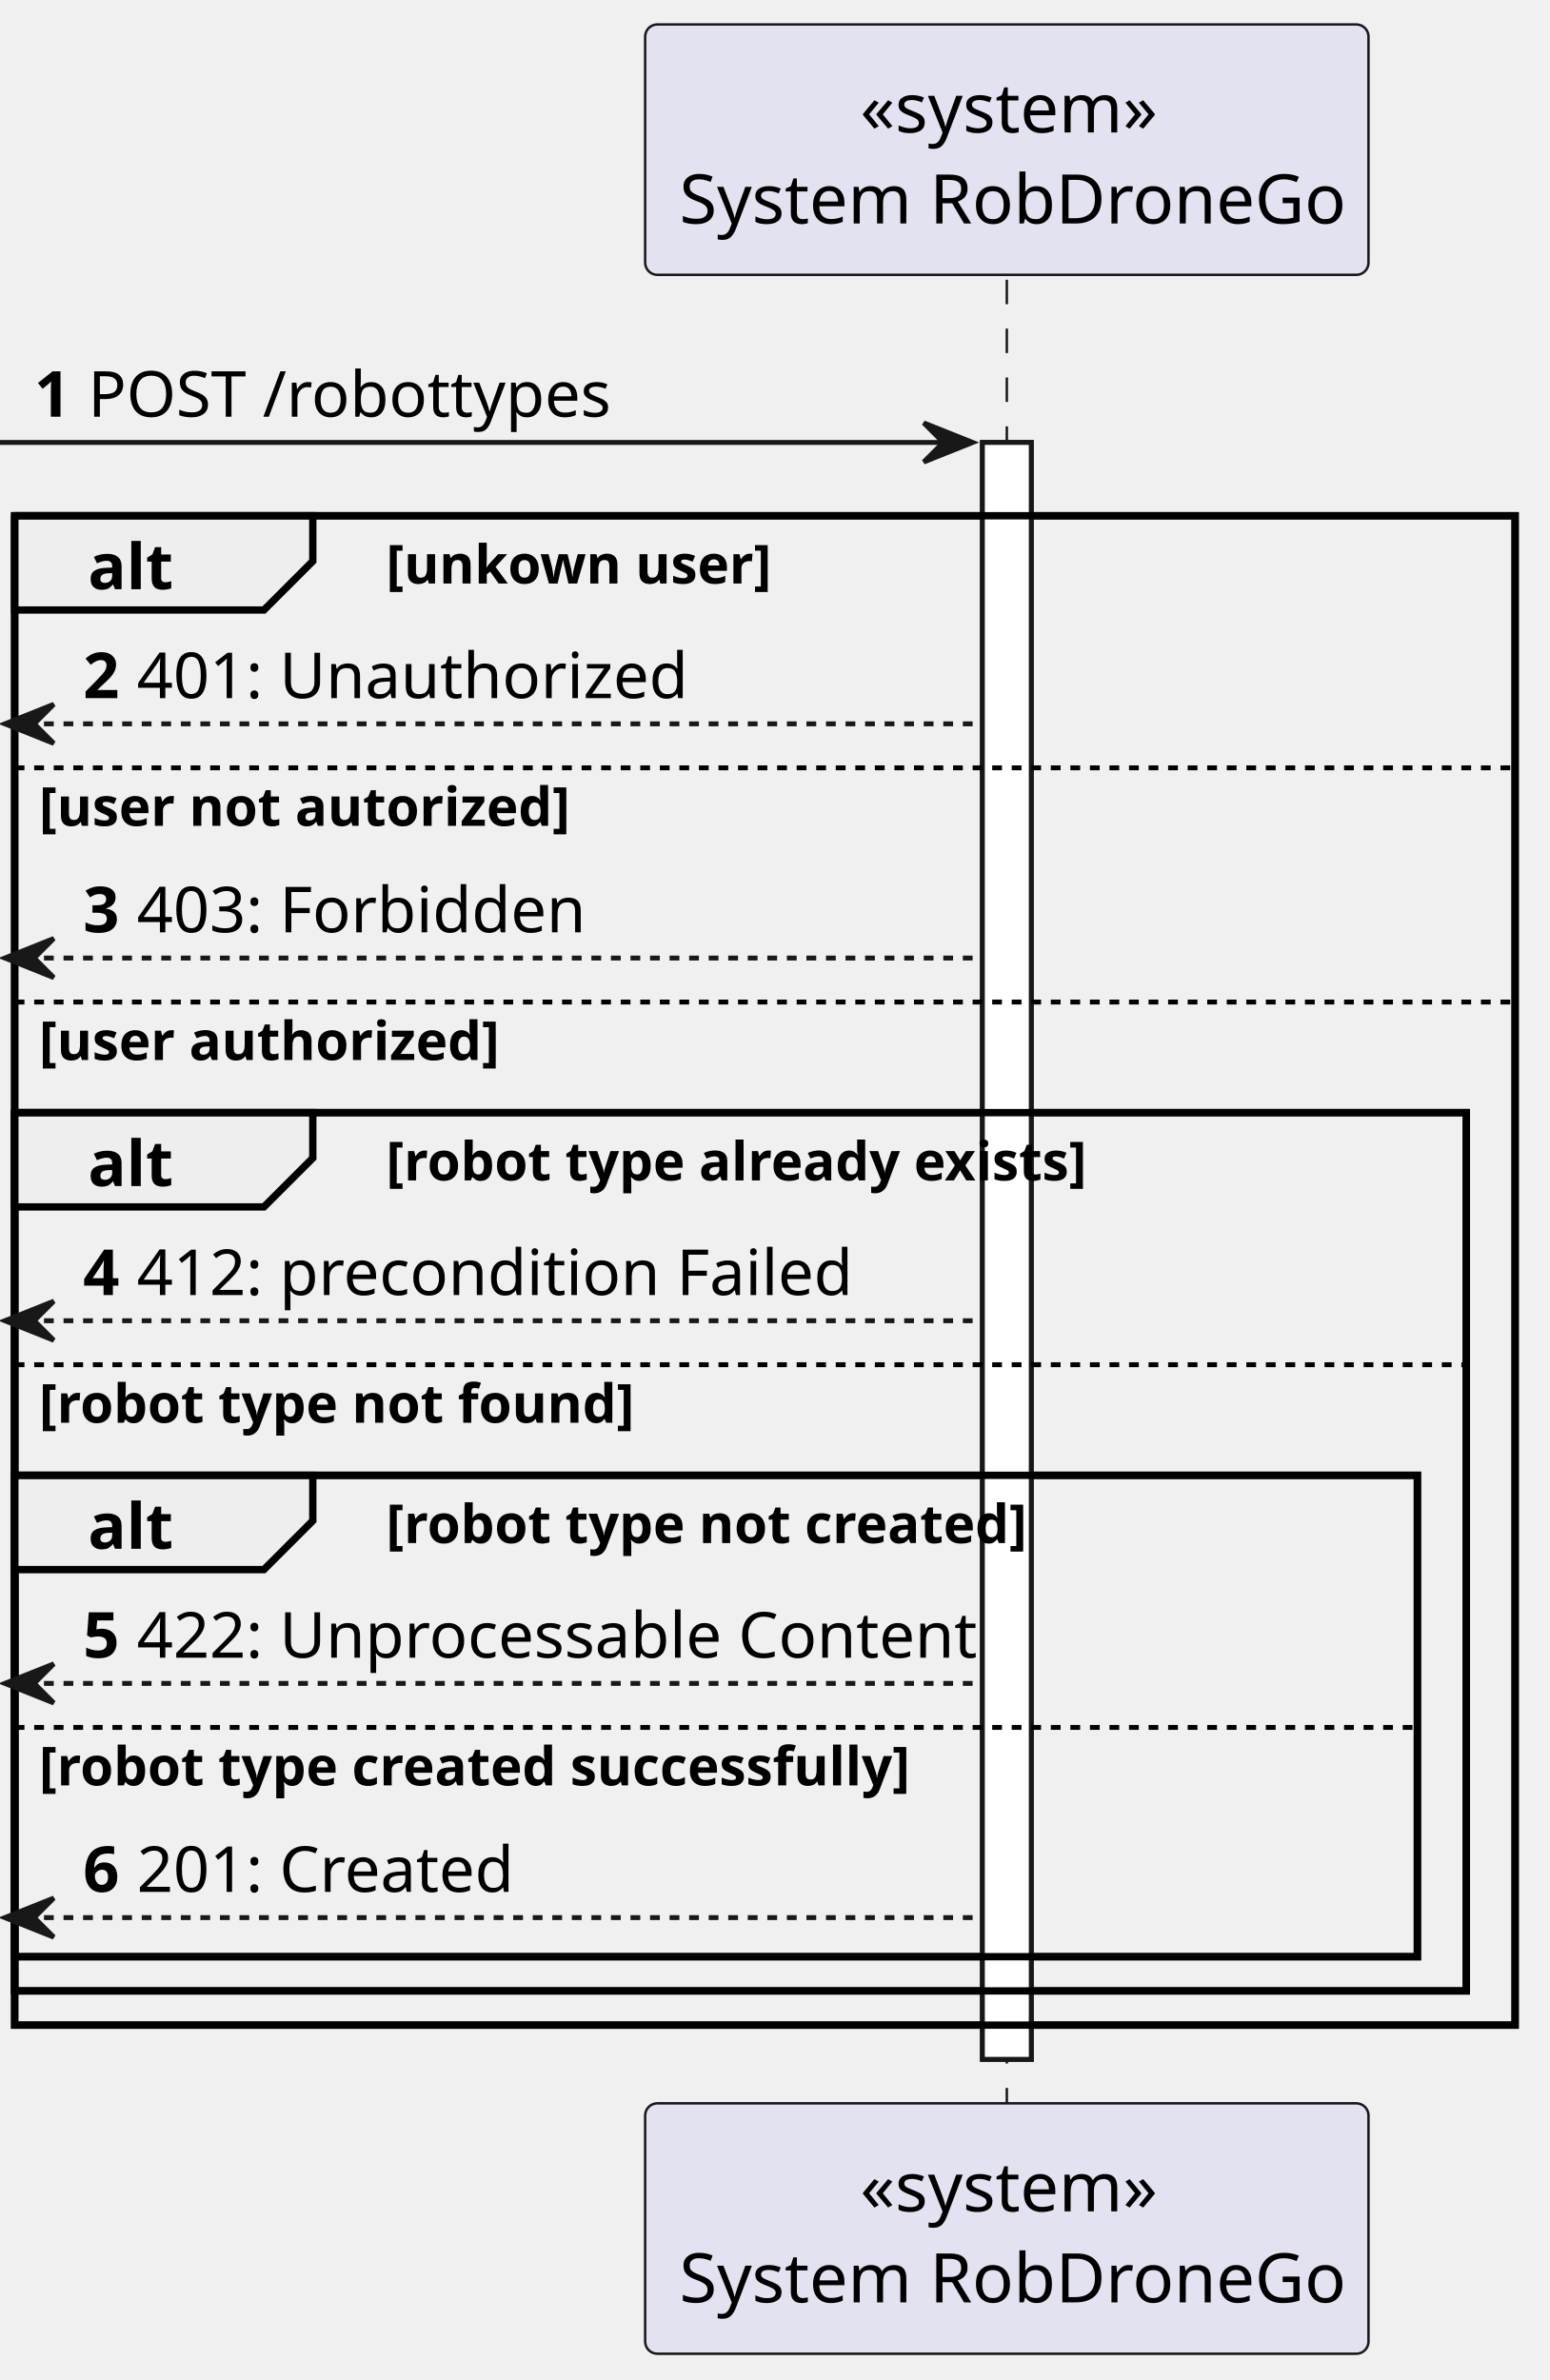
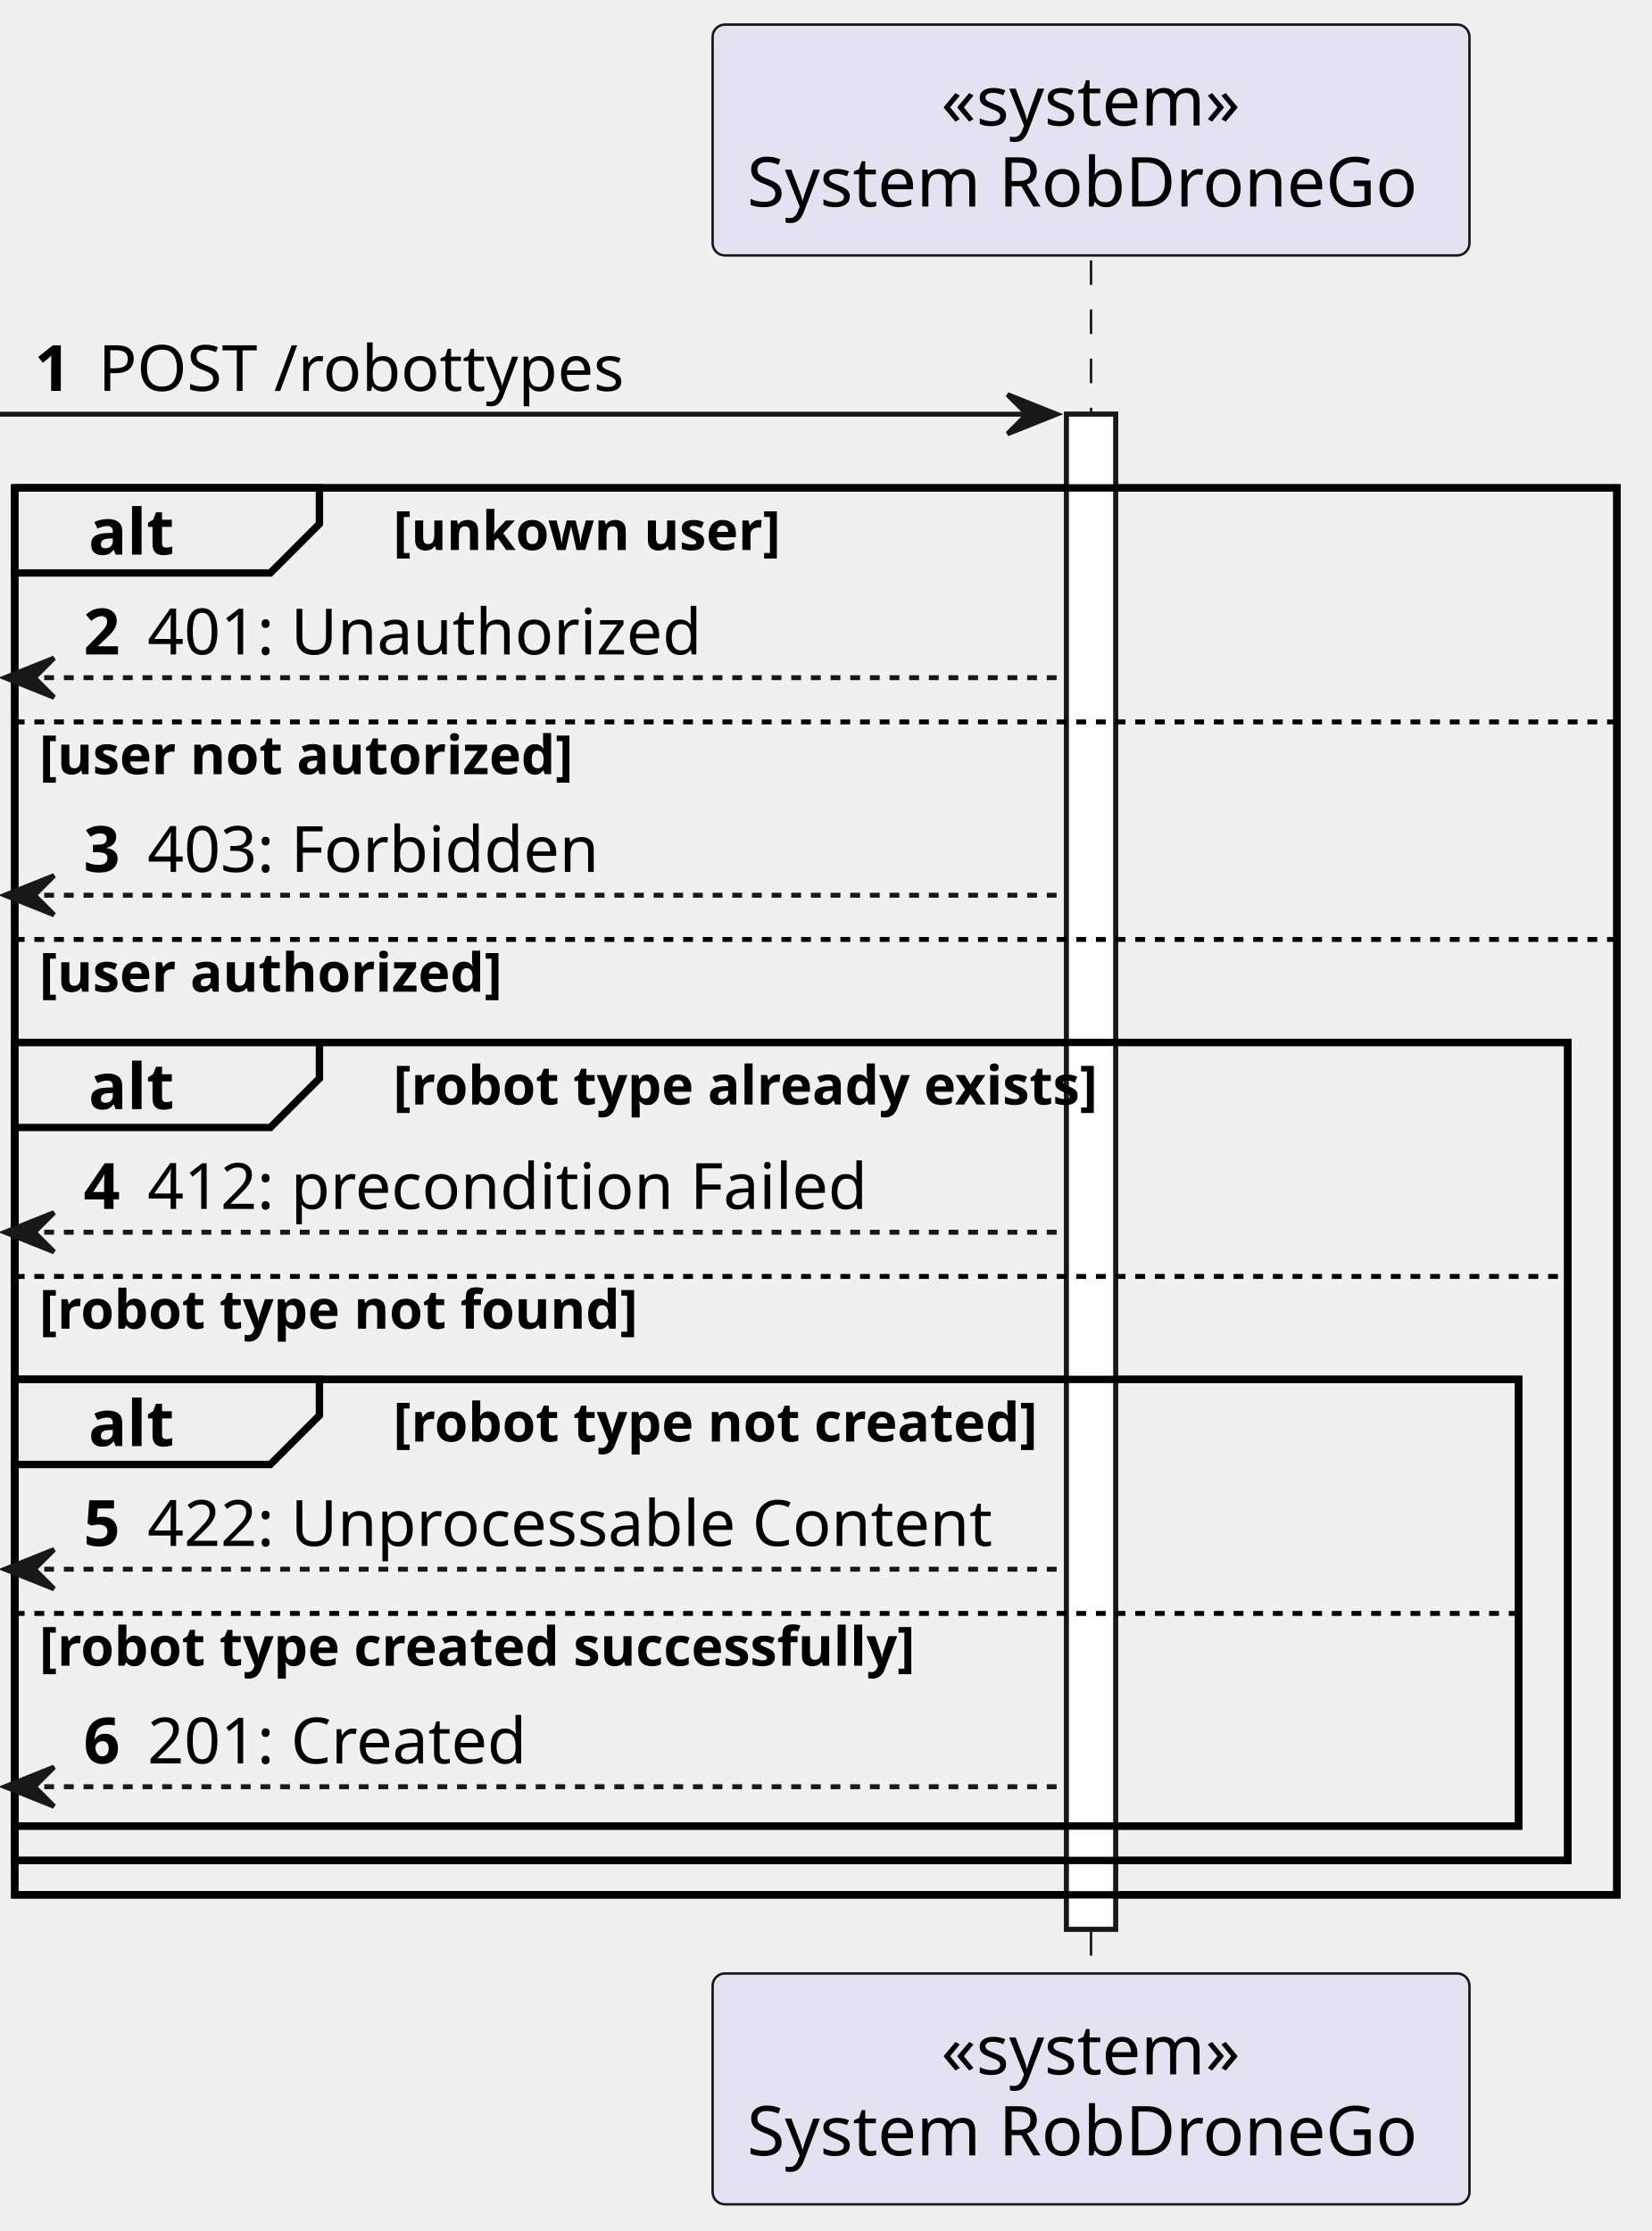
- <svg xmlns="http://www.w3.org/2000/svg" contentStyleType="text/css" height="487px" preserveAspectRatio="none" style="width:317px;height:487px;background:#FFFFFF;" version="1.1" viewBox="0 0 317 487" width="317px" zoomAndPan="magnify">
+ <svg xmlns="http://www.w3.org/2000/svg" contentStyleType="text/css" height="454px" preserveAspectRatio="none" style="width:336px;height:454px;background:#FFFFFF;" version="1.1" viewBox="0 0 336 454" width="336px" zoomAndPan="magnify">
  <defs />
  <g>
-     <rect fill="#FFFFFF" height="330.852" style="stroke:#181818;stroke-width:1.0;" width="10" x="201" y="90.533" />
-     <rect fill="none" height="308.852" style="stroke:#000000;stroke-width:1.5;" width="307" x="3" y="105.533" />
-     <rect fill="none" height="179.717" style="stroke:#000000;stroke-width:1.5;" width="297" x="3" y="227.668" />
-     <rect fill="none" height="98.504" style="stroke:#000000;stroke-width:1.5;" width="287" x="3" y="301.881" />
-     <line style="stroke:#181818;stroke-width:0.5;stroke-dasharray:5.0,5.0;" x1="206" x2="206" y1="57.242" y2="431.385" />
-     <rect fill="#E2E2F0" height="51.242" rx="2.5" ry="2.5" style="stroke:#181818;stroke-width:0.5;" width="148" x="132" y="5" />
-     <text fill="#000000" font-family="sans-serif" font-size="14" lengthAdjust="spacing" textLength="60" x="176" y="27.107">«system»</text>
-     <text fill="#000000" font-family="sans-serif" font-size="14" lengthAdjust="spacing" textLength="134" x="139" y="45.728">System RobDroneGo</text>
-     <rect fill="#E2E2F0" height="51.242" rx="2.5" ry="2.5" style="stroke:#181818;stroke-width:0.5;" width="148" x="132" y="430.385" />
-     <text fill="#000000" font-family="sans-serif" font-size="14" lengthAdjust="spacing" textLength="60" x="176" y="452.492">«system»</text>
-     <text fill="#000000" font-family="sans-serif" font-size="14" lengthAdjust="spacing" textLength="134" x="139" y="471.113">System RobDroneGo</text>
-     <rect fill="#FFFFFF" height="330.852" style="stroke:#181818;stroke-width:1.0;" width="10" x="201" y="90.533" />
-     <polygon fill="#181818" points="189,86.533,199,90.533,189,94.533,193,90.533" style="stroke:#181818;stroke-width:1.0;" />
-     <line style="stroke:#181818;stroke-width:1.0;" x1="0" x2="195" y1="90.533" y2="90.533" />
-     <text fill="#000000" font-family="sans-serif" font-size="13" font-weight="bold" lengthAdjust="spacing" textLength="7" x="7" y="85.27">1</text>
-     <text fill="#000000" font-family="sans-serif" font-size="13" lengthAdjust="spacing" textLength="104" x="18" y="85.27">POST /robottypes</text>
-     <path d="M3,105.533 L64,105.533 L64,114.824 L54,124.824 L3,124.824 L3,105.533 " fill="#EEEEEE" style="stroke:#000000;stroke-width:1.5;" />
-     <rect fill="none" height="308.852" style="stroke:#000000;stroke-width:1.5;" width="307" x="3" y="105.533" />
-     <text fill="#000000" font-family="sans-serif" font-size="13" font-weight="bold" lengthAdjust="spacing" textLength="16" x="18" y="120.561">alt</text>
-     <text fill="#000000" font-family="sans-serif" font-size="11" font-weight="bold" lengthAdjust="spacing" textLength="82" x="79" y="119.403">[unkown user]</text>
-     <polygon fill="#181818" points="11,144.115,1,148.115,11,152.115,7,148.115" style="stroke:#181818;stroke-width:1.0;" />
-     <line style="stroke:#181818;stroke-width:1.0;stroke-dasharray:2.0,2.0;" x1="5" x2="200" y1="148.115" y2="148.115" />
-     <text fill="#000000" font-family="sans-serif" font-size="13" font-weight="bold" lengthAdjust="spacing" textLength="7" x="17" y="142.852">2</text>
-     <text fill="#000000" font-family="sans-serif" font-size="13" lengthAdjust="spacing" textLength="105" x="28" y="142.852">401: Unauthorized</text>
-     <line style="stroke:#000000;stroke-width:1.0;stroke-dasharray:2.0,2.0;" x1="3" x2="310" y1="157.115" y2="157.115" />
-     <text fill="#000000" font-family="sans-serif" font-size="11" font-weight="bold" lengthAdjust="spacing" textLength="110" x="8" y="168.985">[user not autorized]</text>
-     <polygon fill="#181818" points="11,192.037,1,196.037,11,200.037,7,196.037" style="stroke:#181818;stroke-width:1.0;" />
-     <line style="stroke:#181818;stroke-width:1.0;stroke-dasharray:2.0,2.0;" x1="5" x2="200" y1="196.037" y2="196.037" />
-     <text fill="#000000" font-family="sans-serif" font-size="13" font-weight="bold" lengthAdjust="spacing" textLength="7" x="17" y="190.774">3</text>
-     <text fill="#000000" font-family="sans-serif" font-size="13" lengthAdjust="spacing" textLength="86" x="28" y="190.774">403: Forbidden</text>
-     <line style="stroke:#000000;stroke-width:1.0;stroke-dasharray:2.0,2.0;" x1="3" x2="310" y1="205.037" y2="205.037" />
-     <text fill="#000000" font-family="sans-serif" font-size="11" font-weight="bold" lengthAdjust="spacing" textLength="96" x="8" y="216.907">[user authorized]</text>
-     <path d="M3,227.668 L64,227.668 L64,236.959 L54,246.959 L3,246.959 L3,227.668 " fill="#EEEEEE" style="stroke:#000000;stroke-width:1.5;" />
-     <rect fill="none" height="179.717" style="stroke:#000000;stroke-width:1.5;" width="297" x="3" y="227.668" />
-     <text fill="#000000" font-family="sans-serif" font-size="13" font-weight="bold" lengthAdjust="spacing" textLength="16" x="18" y="242.696">alt</text>
-     <text fill="#000000" font-family="sans-serif" font-size="11" font-weight="bold" lengthAdjust="spacing" textLength="145" x="79" y="241.538">[robot type already exists]</text>
-     <polygon fill="#181818" points="11,266.25,1,270.25,11,274.25,7,270.25" style="stroke:#181818;stroke-width:1.0;" />
-     <line style="stroke:#181818;stroke-width:1.0;stroke-dasharray:2.0,2.0;" x1="5" x2="200" y1="270.25" y2="270.25" />
-     <text fill="#000000" font-family="sans-serif" font-size="13" font-weight="bold" lengthAdjust="spacing" textLength="7" x="17" y="264.987">4</text>
-     <text fill="#000000" font-family="sans-serif" font-size="13" lengthAdjust="spacing" textLength="138" x="28" y="264.987">412: precondition Failed</text>
-     <line style="stroke:#000000;stroke-width:1.0;stroke-dasharray:2.0,2.0;" x1="3" x2="300" y1="279.25" y2="279.25" />
-     <text fill="#000000" font-family="sans-serif" font-size="11" font-weight="bold" lengthAdjust="spacing" textLength="121" x="8" y="291.12">[robot type not found]</text>
-     <path d="M3,301.881 L64,301.881 L64,311.172 L54,321.172 L3,321.172 L3,301.881 " fill="#EEEEEE" style="stroke:#000000;stroke-width:1.5;" />
-     <rect fill="none" height="98.504" style="stroke:#000000;stroke-width:1.5;" width="287" x="3" y="301.881" />
-     <text fill="#000000" font-family="sans-serif" font-size="13" font-weight="bold" lengthAdjust="spacing" textLength="16" x="18" y="316.909">alt</text>
-     <text fill="#000000" font-family="sans-serif" font-size="11" font-weight="bold" lengthAdjust="spacing" textLength="131" x="79" y="315.751">[robot type not created]</text>
-     <polygon fill="#181818" points="11,340.463,1,344.463,11,348.463,7,344.463" style="stroke:#181818;stroke-width:1.0;" />
-     <line style="stroke:#181818;stroke-width:1.0;stroke-dasharray:2.0,2.0;" x1="5" x2="200" y1="344.463" y2="344.463" />
-     <text fill="#000000" font-family="sans-serif" font-size="13" font-weight="bold" lengthAdjust="spacing" textLength="7" x="17" y="339.2">5</text>
-     <text fill="#000000" font-family="sans-serif" font-size="13" lengthAdjust="spacing" textLength="164" x="28" y="339.2">422: Unprocessable Content</text>
-     <line style="stroke:#000000;stroke-width:1.0;stroke-dasharray:2.0,2.0;" x1="3" x2="290" y1="353.463" y2="353.463" />
-     <text fill="#000000" font-family="sans-serif" font-size="11" font-weight="bold" lengthAdjust="spacing" textLength="183" x="8" y="365.333">[robot type created successfully]</text>
-     <polygon fill="#181818" points="11,388.385,1,392.385,11,396.385,7,392.385" style="stroke:#181818;stroke-width:1.0;" />
-     <line style="stroke:#181818;stroke-width:1.0;stroke-dasharray:2.0,2.0;" x1="5" x2="200" y1="392.385" y2="392.385" />
-     <text fill="#000000" font-family="sans-serif" font-size="13" font-weight="bold" lengthAdjust="spacing" textLength="7" x="17" y="387.122">6</text>
-     <text fill="#000000" font-family="sans-serif" font-size="13" lengthAdjust="spacing" textLength="74" x="28" y="387.122">201: Created</text>
+     <rect fill="#FFFFFF" height="308.305" style="stroke:#181818;stroke-width:1.0;" width="10" x="217" y="84.287" />
+     <rect fill="none" height="286.305" style="stroke:#000000;stroke-width:1.5;" width="326" x="3" y="99.287" />
+     <rect fill="none" height="166.463" style="stroke:#000000;stroke-width:1.5;" width="316" x="3" y="212.129" />
+     <rect fill="none" height="90.887" style="stroke:#000000;stroke-width:1.5;" width="306" x="3" y="280.705" />
+     <line style="stroke:#181818;stroke-width:0.5;stroke-dasharray:5.0,5.0;" x1="222" x2="222" y1="52.977" y2="402.592" />
+     <rect fill="#E2E2F0" height="46.977" rx="2.5" ry="2.5" style="stroke:#181818;stroke-width:0.5;" width="154" x="145" y="5" />
+     <text fill="#000000" font-family="sans-serif" font-size="14" lengthAdjust="spacing" textLength="61" x="191.5" y="25.535">«system»</text>
+     <text fill="#000000" font-family="sans-serif" font-size="14" lengthAdjust="spacing" textLength="140" x="152" y="42.023">System RobDroneGo</text>
+     <rect fill="#E2E2F0" height="46.977" rx="2.5" ry="2.5" style="stroke:#181818;stroke-width:0.5;" width="154" x="145" y="401.592" />
+     <text fill="#000000" font-family="sans-serif" font-size="14" lengthAdjust="spacing" textLength="61" x="191.5" y="422.127">«system»</text>
+     <text fill="#000000" font-family="sans-serif" font-size="14" lengthAdjust="spacing" textLength="140" x="152" y="438.615">System RobDroneGo</text>
+     <rect fill="#FFFFFF" height="308.305" style="stroke:#181818;stroke-width:1.0;" width="10" x="217" y="84.287" />
+     <polygon fill="#181818" points="205,80.287,215,84.287,205,88.287,209,84.287" style="stroke:#181818;stroke-width:1.0;" />
+     <line style="stroke:#181818;stroke-width:1.0;" x1="0" x2="211" y1="84.287" y2="84.287" />
+     <text fill="#000000" font-family="sans-serif" font-size="13" font-weight="bold" lengthAdjust="spacing" textLength="9" x="7" y="79.545">1</text>
+     <text fill="#000000" font-family="sans-serif" font-size="13" lengthAdjust="spacing" textLength="111" x="20" y="79.545">POST /robottypes</text>
+     <path d="M3,99.287 L65,99.287 L65,106.598 L55,116.598 L3,116.598 L3,99.287 " fill="#EEEEEE" style="stroke:#000000;stroke-width:1.5;" />
+     <rect fill="none" height="286.305" style="stroke:#000000;stroke-width:1.5;" width="326" x="3" y="99.287" />
+     <text fill="#000000" font-family="sans-serif" font-size="13" font-weight="bold" lengthAdjust="spacing" textLength="17" x="18" y="112.856">alt</text>
+     <text fill="#000000" font-family="sans-serif" font-size="11" font-weight="bold" lengthAdjust="spacing" textLength="80" x="80" y="111.922">[unkown user]</text>
+     <polygon fill="#181818" points="11,133.908,1,137.908,11,141.908,7,137.908" style="stroke:#181818;stroke-width:1.0;" />
+     <line style="stroke:#181818;stroke-width:1.0;stroke-dasharray:2.0,2.0;" x1="5" x2="216" y1="137.908" y2="137.908" />
+     <text fill="#000000" font-family="sans-serif" font-size="13" font-weight="bold" lengthAdjust="spacing" textLength="9" x="17" y="133.166">2</text>
+     <text fill="#000000" font-family="sans-serif" font-size="13" lengthAdjust="spacing" textLength="116" x="30" y="133.166">401: Unauthorized</text>
+     <line style="stroke:#000000;stroke-width:1.0;stroke-dasharray:2.0,2.0;" x1="3" x2="329" y1="146.908" y2="146.908" />
+     <text fill="#000000" font-family="sans-serif" font-size="11" font-weight="bold" lengthAdjust="spacing" textLength="110" x="8" y="157.543">[user not autorized]</text>
+     <polygon fill="#181818" points="11,178.174,1,182.174,11,186.174,7,182.174" style="stroke:#181818;stroke-width:1.0;" />
+     <line style="stroke:#181818;stroke-width:1.0;stroke-dasharray:2.0,2.0;" x1="5" x2="216" y1="182.174" y2="182.174" />
+     <text fill="#000000" font-family="sans-serif" font-size="13" font-weight="bold" lengthAdjust="spacing" textLength="9" x="17" y="177.432">3</text>
+     <text fill="#000000" font-family="sans-serif" font-size="13" lengthAdjust="spacing" textLength="95" x="30" y="177.432">403: Forbidden</text>
+     <line style="stroke:#000000;stroke-width:1.0;stroke-dasharray:2.0,2.0;" x1="3" x2="329" y1="191.174" y2="191.174" />
+     <text fill="#000000" font-family="sans-serif" font-size="11" font-weight="bold" lengthAdjust="spacing" textLength="95" x="8" y="201.809">[user authorized]</text>
+     <path d="M3,212.129 L65,212.129 L65,219.44 L55,229.44 L3,229.44 L3,212.129 " fill="#EEEEEE" style="stroke:#000000;stroke-width:1.5;" />
+     <rect fill="none" height="166.463" style="stroke:#000000;stroke-width:1.5;" width="316" x="3" y="212.129" />
+     <text fill="#000000" font-family="sans-serif" font-size="13" font-weight="bold" lengthAdjust="spacing" textLength="17" x="18" y="225.697">alt</text>
+     <text fill="#000000" font-family="sans-serif" font-size="11" font-weight="bold" lengthAdjust="spacing" textLength="145" x="80" y="224.764">[robot type already exists]</text>
+     <polygon fill="#181818" points="11,246.75,1,250.75,11,254.75,7,250.75" style="stroke:#181818;stroke-width:1.0;" />
+     <line style="stroke:#181818;stroke-width:1.0;stroke-dasharray:2.0,2.0;" x1="5" x2="216" y1="250.75" y2="250.75" />
+     <text fill="#000000" font-family="sans-serif" font-size="13" font-weight="bold" lengthAdjust="spacing" textLength="9" x="17" y="246.008">4</text>
+     <text fill="#000000" font-family="sans-serif" font-size="13" lengthAdjust="spacing" textLength="153" x="30" y="246.008">412: precondition Failed</text>
+     <line style="stroke:#000000;stroke-width:1.0;stroke-dasharray:2.0,2.0;" x1="3" x2="319" y1="259.75" y2="259.75" />
+     <text fill="#000000" font-family="sans-serif" font-size="11" font-weight="bold" lengthAdjust="spacing" textLength="124" x="8" y="270.385">[robot type not found]</text>
+     <path d="M3,280.705 L65,280.705 L65,288.016 L55,298.016 L3,298.016 L3,280.705 " fill="#EEEEEE" style="stroke:#000000;stroke-width:1.5;" />
+     <rect fill="none" height="90.887" style="stroke:#000000;stroke-width:1.5;" width="306" x="3" y="280.705" />
+     <text fill="#000000" font-family="sans-serif" font-size="13" font-weight="bold" lengthAdjust="spacing" textLength="17" x="18" y="294.273">alt</text>
+     <text fill="#000000" font-family="sans-serif" font-size="11" font-weight="bold" lengthAdjust="spacing" textLength="131" x="80" y="293.34">[robot type not created]</text>
+     <polygon fill="#181818" points="11,315.326,1,319.326,11,323.326,7,319.326" style="stroke:#181818;stroke-width:1.0;" />
+     <line style="stroke:#181818;stroke-width:1.0;stroke-dasharray:2.0,2.0;" x1="5" x2="216" y1="319.326" y2="319.326" />
+     <text fill="#000000" font-family="sans-serif" font-size="13" font-weight="bold" lengthAdjust="spacing" textLength="9" x="17" y="314.584">5</text>
+     <text fill="#000000" font-family="sans-serif" font-size="13" lengthAdjust="spacing" textLength="178" x="30" y="314.584">422: Unprocessable Content</text>
+     <line style="stroke:#000000;stroke-width:1.0;stroke-dasharray:2.0,2.0;" x1="3" x2="309" y1="328.326" y2="328.326" />
+     <text fill="#000000" font-family="sans-serif" font-size="11" font-weight="bold" lengthAdjust="spacing" textLength="182" x="8" y="338.961">[robot type created successfully]</text>
+     <polygon fill="#181818" points="11,359.592,1,363.592,11,367.592,7,363.592" style="stroke:#181818;stroke-width:1.0;" />
+     <line style="stroke:#181818;stroke-width:1.0;stroke-dasharray:2.0,2.0;" x1="5" x2="216" y1="363.592" y2="363.592" />
+     <text fill="#000000" font-family="sans-serif" font-size="13" font-weight="bold" lengthAdjust="spacing" textLength="9" x="17" y="358.85">6</text>
+     <text fill="#000000" font-family="sans-serif" font-size="13" lengthAdjust="spacing" textLength="80" x="30" y="358.85">201: Created</text>
  </g>
</svg>
